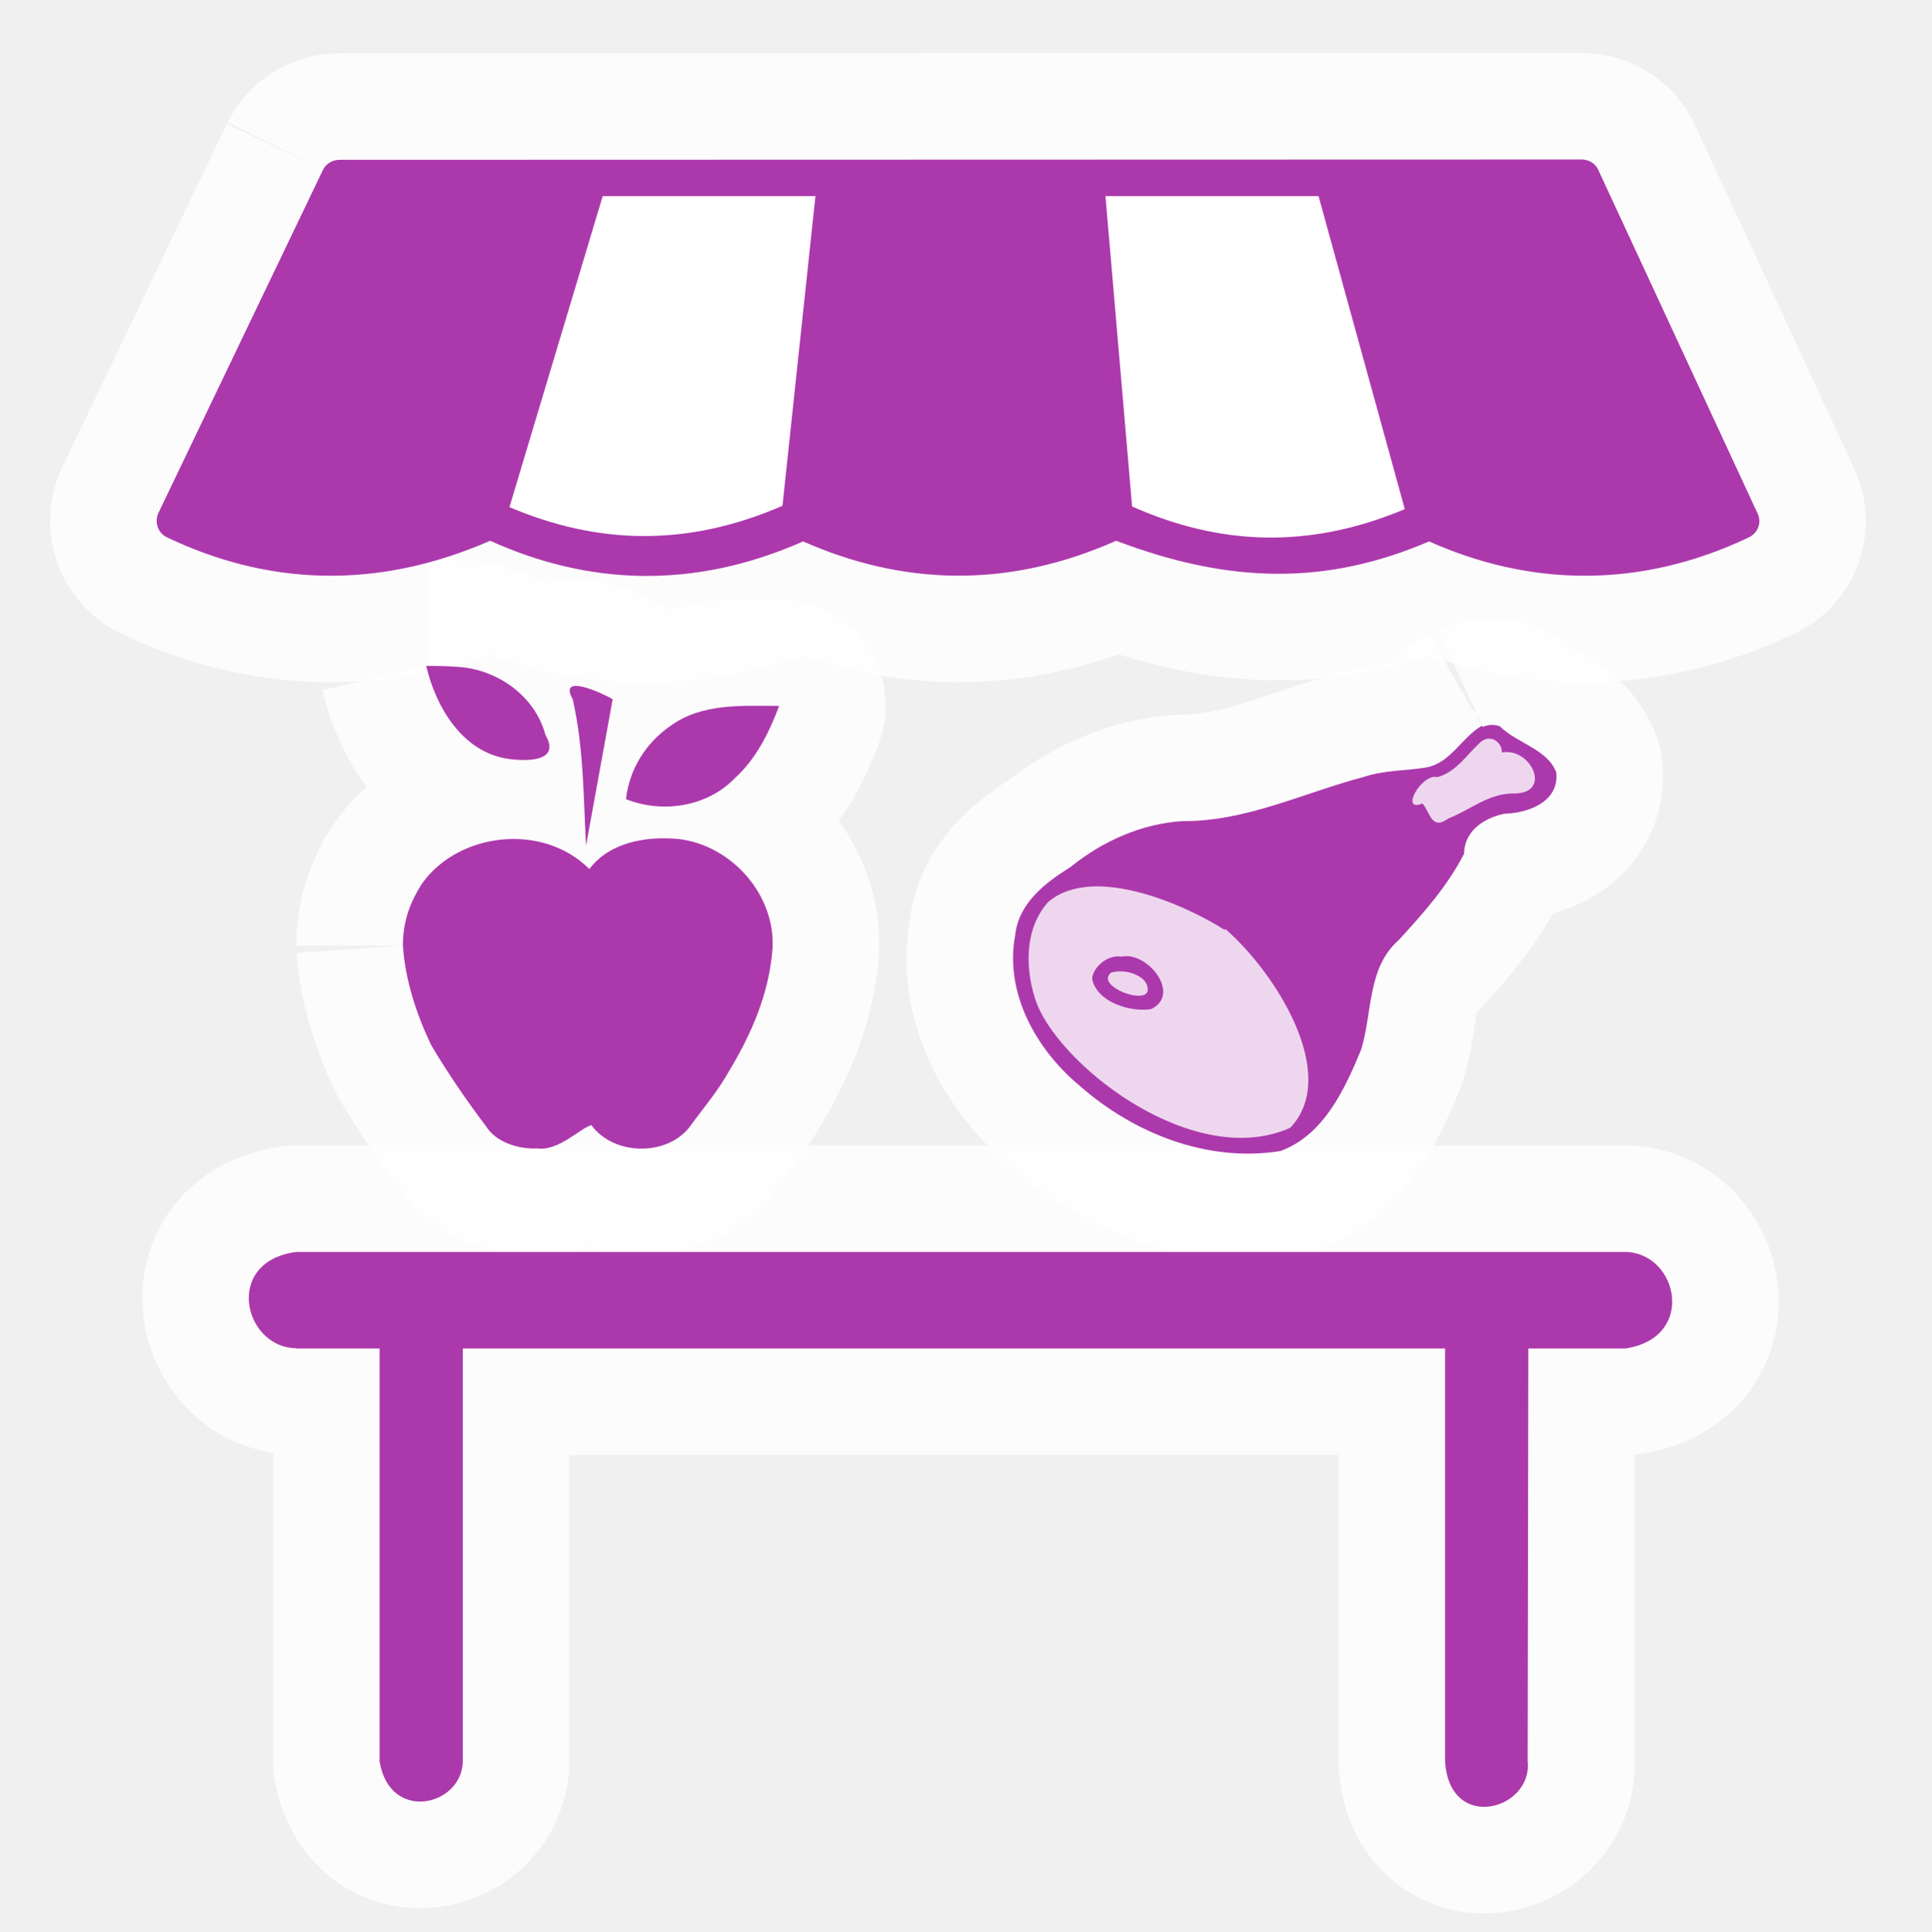
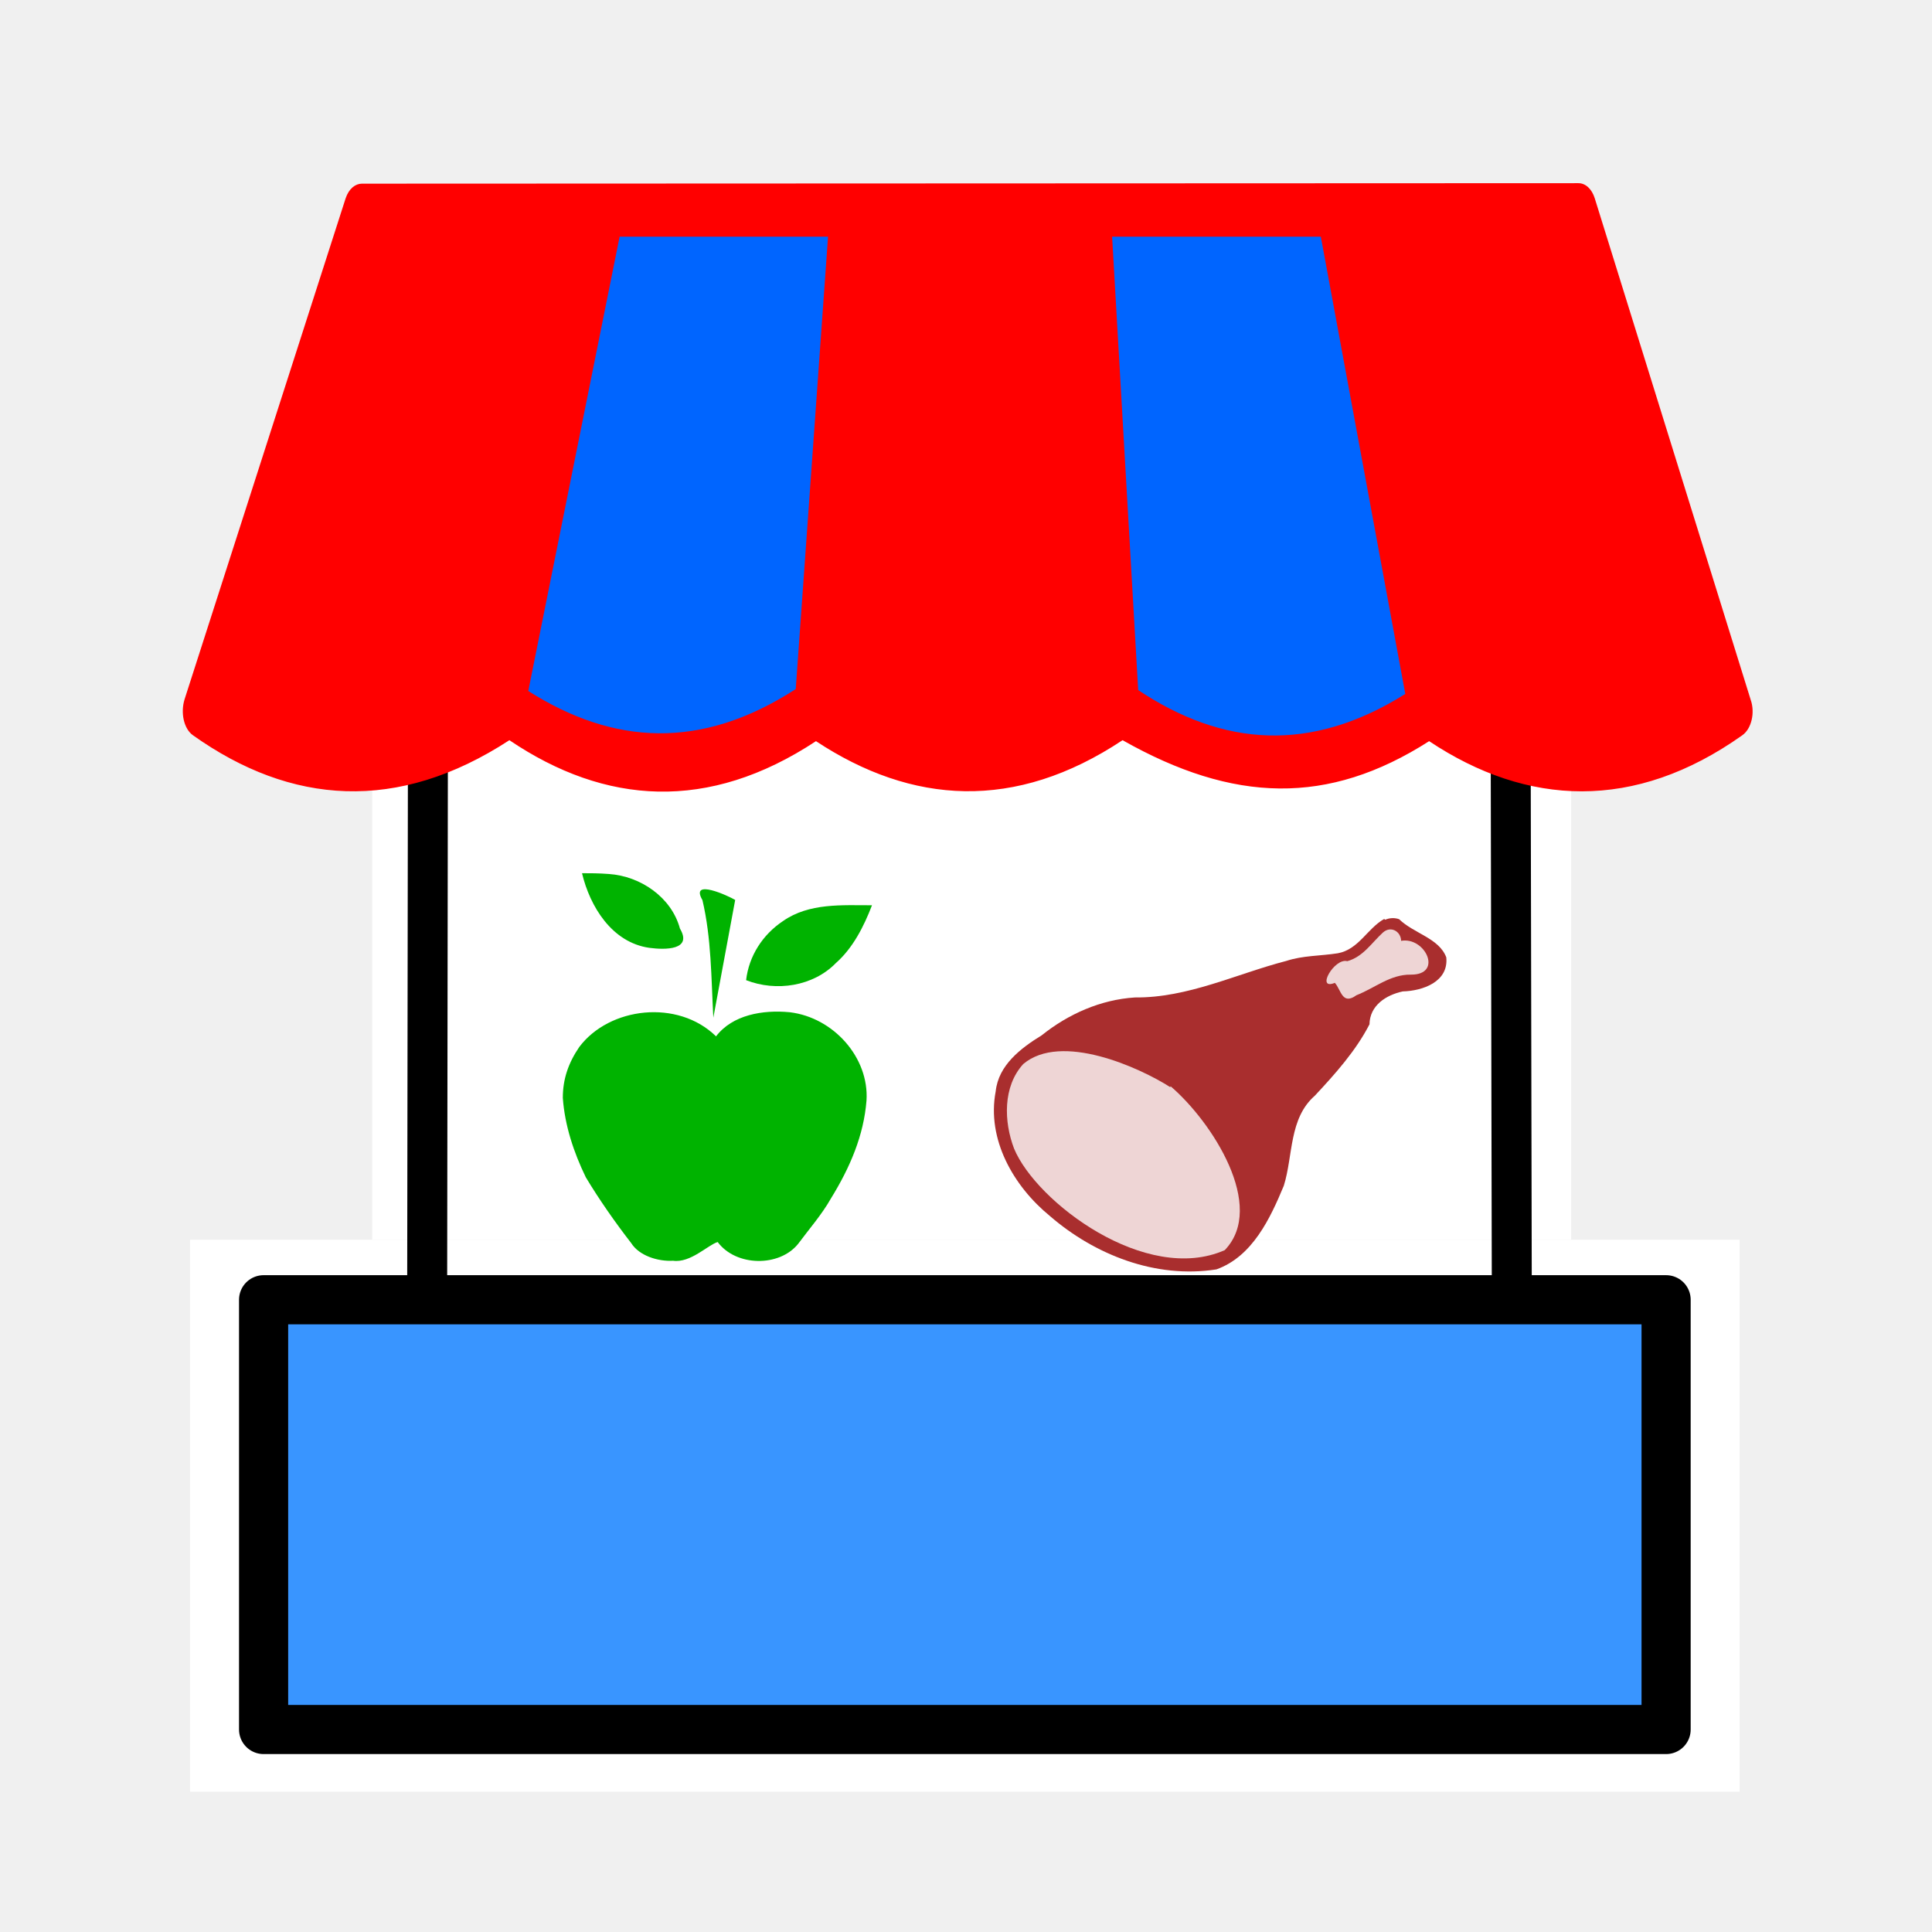
- <svg xmlns="http://www.w3.org/2000/svg" version="1.0" width="580" height="580">
-   <path solid-color="#000000" color="#000000" color-interpolation="sRGB" image-rendering="auto" shape-rendering="auto" color-interpolation-filters="linearRGB" mix-blend-mode="normal" solid-opacity="1" white-space="normal" color-rendering="auto" isolation="auto" fill="none" id="path4144" d="M97 51L47.6 154c-1.3 2.8-.2 6.1 2.6 7.4 30 14.3 62.7 16 97 1 29.4 13.3 61 14.8 94 .2 29.4 13 61 14.5 94-.2 34 12.9 63 13.5 94 .2 30 13.4 63 14.5 96-1.2 2.8-1.3 4-4.6 2.6-7.3L480 51c-.9-1.9-2.8-3.1-5-3.1L102 48C100 48 98 49 97 51" opacity="0.8" filter-gaussianBlur-deviation="0" stroke-width="64" stroke-linejoin="round" filter-blend-mode="normal" stroke="#ffffff" />
-   <path solid-color="#000000" color="#000000" color-interpolation="sRGB" image-rendering="auto" shape-rendering="auto" color-interpolation-filters="linearRGB" solid-opacity="1" color-rendering="auto" fill="none" white-space="normal" isolation="auto" mix-blend-mode="normal" id="path4146" d="M89 405L114 405l0 124c3 18.5 24.8 13.5 25-.1L139 405l295 0 0 124c1.3 21.5 26.4 14.6 24.8-.1L459 405l29 0c21.6-3.1 16-28.6.3-29L89 376c-21.9 2.8-15.9 28.6-.2 28.9" opacity="0.8" filter-gaussianBlur-deviation="0" stroke-width="64" stroke-linejoin="round" filter-blend-mode="normal" stroke="#ffffff" />
-   <path fill="none" id="path4148" d="m128 200c2.9 12.4 10.9 25.9 24.6 27.9 5.7.8 15.9.9 11.2-7.2-3.1-11.7-14.4-19.6-26-20.4C134 200 131 200 128 200m44 10c3.3 14.4 3.2 29 4 44 2.7-14.7 5.3-29.3 8-44-2.4-1.5-16.6-8.2-12 0zm16 30c11 4.4 24.5 2.3 32.8-6.4C227 228 231 220 234 212c-11 0-23-.9-32.5 5.9C194 223 189 231 188 240m-67 44c.7 10.3 4 20.4 8.4 29.7 5 8.5 10.7 16.8 16.6 24.6 2.9 4.7 9.7 6.9 15.3 6.6 6.4.9 12.7-5.9 16.3-7 6.7 9.2 22.5 9.4 29.4.7 3.9-5.4 8.7-11 12-17C226 310 231 298 232 285 233 269 220 254 204 252 194 251 183 253 177 261 163 247 138 250 127 265 123 271 121 277 121 284" mix-blend-mode="normal" solid-color="#000000" opacity="0.8" color-interpolation-filters="linearRGB" filter-gaussianBlur-deviation="0" color="#000000" image-rendering="auto" color-rendering="auto" stroke-width="64" isolation="auto" color-interpolation="sRGB" solid-opacity="1" stroke-linejoin="round" filter-blend-mode="normal" stroke="#ffffff" shape-rendering="auto" />
-   <path fill="none" id="path4150" d="m445 218c-6.1 3.5-9.2 11.1-16.7 12.5-6.2 1-12.6.8-18.6 2.8-18 4.7-35.5 13.5-54.6 13.3-12.3.8-24 6-33.6 13.8-7.6 4.7-15.6 10.9-16.6 20.4-3.3 17.5 6.4 34.6 19.6 45.5 16 14 38 22.9 60 19.4 13-4.7 19.4-18.6 24.3-30.5 3.4-11 1.8-24.5 11.2-32.8 7.4-8 14.8-16.4 19.7-26 .1-6.9 6-10.7 12-12 7.2-.2 16.6-3.5 15.7-12.4-2.6-7-11.7-8.7-17-13.9-1.6-.6-3.5-.5-5 .2" mix-blend-mode="normal" solid-color="#000000" opacity="0.8" color-interpolation-filters="linearRGB" filter-gaussianBlur-deviation="0" color="#000000" image-rendering="auto" color-rendering="auto" stroke-width="64" isolation="auto" color-interpolation="sRGB" solid-opacity="1" stroke-linejoin="round" filter-blend-mode="normal" stroke="#ffffff" shape-rendering="auto" />
-   <path d="M97 51L47.6 154c-1.3 2.8-.2 6.1 2.6 7.4 30 14.3 62.7 16 97 1 29.4 13.3 61 14.8 94 .2 29.4 13 61 14.5 94-.2 34 12.9 63 13.5 94 .2 30 13.4 63 14.5 96-1.2 2.8-1.3 4-4.6 2.6-7.3L480 51c-.9-1.9-2.8-3.1-5-3.1L102 48C100 48 98 49 97 51" id="path4145" fill="#ac39ac" isolation="auto" color-rendering="auto" white-space="normal" solid-opacity="1" mix-blend-mode="normal" color-interpolation-filters="linearRGB" shape-rendering="auto" image-rendering="auto" color-interpolation="sRGB" color="#000000" solid-color="#000000" />
-   <path d="m181 58.9l63.9 0-9.9 93c-29 12.6-55.9 11.5-82 .4z" id="path4143" fill="#ffffff" isolation="auto" color-rendering="auto" white-space="normal" solid-opacity="1" mix-blend-mode="normal" color-interpolation-filters="linearRGB" shape-rendering="auto" image-rendering="auto" color-interpolation="sRGB" color="#000000" solid-color="#000000" />
-   <path d="m332 58.9l64 0 25.9 94c-29 12.2-55.9 10.8-81.9-.8z" id="path3250" fill="#ffffff" isolation="auto" color-rendering="auto" white-space="normal" solid-opacity="1" mix-blend-mode="normal" color-interpolation-filters="linearRGB" shape-rendering="auto" image-rendering="auto" color-interpolation="sRGB" color="#000000" solid-color="#000000" />
-   <path d="M89 405L114 405l0 124c3 18.5 24.8 13.5 25-.1L139 405l295 0 0 124c1.3 21.5 26.4 14.6 24.8-.1L459 405l29 0c21.6-3.1 16-28.6.3-29L89 376c-21.9 2.8-15.9 28.6-.2 28.9" id="path3834" mix-blend-mode="normal" isolation="auto" white-space="normal" fill="#ac39ac" color-rendering="auto" solid-opacity="1" color-interpolation-filters="linearRGB" shape-rendering="auto" image-rendering="auto" color-interpolation="sRGB" color="#000000" solid-color="#000000" />
-   <path d="m128 200c2.9 12.4 10.9 25.9 24.6 27.9 5.7.8 15.9.9 11.2-7.2-3.1-11.7-14.4-19.6-26-20.4C134 200 131 200 128 200m44 10c3.3 14.4 3.2 29 4 44 2.7-14.7 5.3-29.3 8-44-2.4-1.5-16.6-8.2-12 0zm16 30c11 4.4 24.5 2.3 32.8-6.4C227 228 231 220 234 212c-11 0-23-.9-32.5 5.9C194 223 189 231 188 240m-67 44c.7 10.3 4 20.4 8.4 29.7 5 8.5 10.7 16.8 16.6 24.6 2.9 4.7 9.7 6.9 15.3 6.6 6.4.9 12.7-5.9 16.3-7 6.7 9.2 22.5 9.4 29.4.7 3.9-5.4 8.7-11 12-17C226 310 231 298 232 285 233 269 220 254 204 252 194 251 183 253 177 261 163 247 138 250 127 265 123 271 121 277 121 284" id="path6571" fill="#ac39ac" />
-   <path d="m445 218c-6.1 3.5-9.2 11.1-16.7 12.5-6.2 1-12.6.8-18.6 2.8-18 4.7-35.5 13.5-54.6 13.3-12.3.8-24 6-33.6 13.8-7.6 4.7-15.6 10.9-16.6 20.4-3.3 17.5 6.4 34.6 19.6 45.5 16 14 38 22.9 60 19.4 13-4.7 19.4-18.6 24.3-30.5 3.4-11 1.8-24.5 11.2-32.8 7.4-8 14.8-16.4 19.7-26 .1-6.9 6-10.7 12-12 7.2-.2 16.6-3.5 15.7-12.4-2.6-7-11.7-8.7-17-13.9-1.6-.6-3.5-.5-5 .2" id="path4162" fill="#ac39ac" />
-   <path d="m451 226c8.8-1.7 15.4 12.4 3.6 12.3-7.4-.1-13 4.9-19.6 7.5-5.2 3.8-5.5-2-7.8-4.5-7 2.9-.2-9.2 4.5-7.9 5.7-1.6 8.8-6.7 12.8-10.4 2.8-2.6 6.5-.5 6.6 3" id="path4160" opacity="0.8" fill="#ffffff" />
-   <path d="m368 279c15 13 34.6 43.8 19.5 59.7-28.4 12.7-68-17.5-76-37-3.7-9.8-4.1-22.6 3.3-30.8 13.7-11.7 42 1.3 53 8.4" id="path4158" opacity="0.8" fill="#ffffff" />
-   <path d="m328 294c1.4 6.9 11.2 10 17.6 9.1 9.4-4.3-.9-17.5-8.8-15.8-4.3-.7-8.7 3.4-8.8 6.7m16 .9c4.8 8.7-15.9 1.7-10.3-2.8 3.7-1.1 8.4.3 10.3 2.8" id="path4156" fill="#ac39ac" />
+ <svg xmlns="http://www.w3.org/2000/svg" width="32.0px" height="32.0px" viewBox="0 0 32.0 32.0" version="1.1" id="SVGRoot">
+   <defs id="defs145" />
+   <g id="layer1">
+     <rect style="fill:#ffffff;fill-opacity:1;stroke:none;stroke-width:0.853;stroke-linecap:round;stroke-linejoin:round;paint-order:fill markers stroke" id="rect544-8-0" width="19.858" height="9.141" x="6.165" y="11.392" />
+     <rect style="fill:#ffffff;fill-opacity:1;stroke:none;stroke-width:0.97;stroke-linecap:round;stroke-linejoin:round;paint-order:fill markers stroke" id="rect544-8" width="25.666" height="9.141" x="3.148" y="20.535" />
+     <path style="fill:#0000ff;stroke:#000000;stroke-width:0.662;stroke-linecap:square;stroke-linejoin:round;paint-order:fill markers stroke" d="m 7.088,12.046 -0.012,8.882" id="path704-2-7" />
+     <path style="fill:#0000ff;stroke:#000000;stroke-width:0.662;stroke-linecap:square;stroke-linejoin:round;paint-order:fill markers stroke" d="m 25.021,11.953 0.018,8.882" id="path704-2" />
+     <path d="M 5.725,3.284 3.057,11.583 c -0.07,0.226 -0.011,0.491 0.14,0.596 1.621,1.152 3.387,1.289 5.24,0.081 1.588,1.072 3.295,1.192 5.078,0.016 1.588,1.047 3.295,1.168 5.078,-0.016 1.837,1.039 3.403,1.088 5.078,0.016 1.621,1.08 3.403,1.168 5.186,-0.097 0.151,-0.105 0.216,-0.371 0.14,-0.588 L 26.414,3.284 C 26.366,3.131 26.263,3.034 26.144,3.034 l -20.149,0.008 c -0.108,0 -0.216,0.081 -0.27,0.242" id="path4145" fill="#ac39ac" isolation="auto" color-rendering="auto" white-space="normal" solid-opacity="1" mix-blend-mode="normal" color-interpolation-filters="linearRGB" shape-rendering="auto" image-rendering="auto" color-interpolation="sRGB" color="#000000" solid-color="#000000" style="fill:#ff0000;stroke-width:0.066" />
+     <path d="m 10.263,3.92 h 3.452 l -0.535,7.493 c -1.567,1.015 -3.02,0.927 -4.43,0.032 z" id="path4143" fill="#ffffff" isolation="auto" color-rendering="auto" white-space="normal" solid-opacity="1" mix-blend-mode="normal" color-interpolation-filters="linearRGB" shape-rendering="auto" image-rendering="auto" color-interpolation="sRGB" color="#000000" solid-color="#000000" style="fill:#0065ff;fill-opacity:1;stroke-width:0.066" />
+     <path d="m 18.42,3.92 h 3.457 l 1.399,7.574 c -1.567,0.983 -3.02,0.87 -4.424,-0.064 z" id="path3250" fill="#ffffff" isolation="auto" color-rendering="auto" white-space="normal" solid-opacity="1" mix-blend-mode="normal" color-interpolation-filters="linearRGB" shape-rendering="auto" image-rendering="auto" color-interpolation="sRGB" color="#000000" solid-color="#000000" style="fill:#0065ff;fill-opacity:1;stroke-width:0.066" />
+     <rect style="fill:#3995ff;stroke:#000000;stroke-width:0.814;stroke-linecap:round;stroke-linejoin:round;paint-order:fill markers stroke;fill-opacity:1" id="rect544" width="23.23" height="7.118" x="4.366" y="21.528" />
+     <path d="m 9.64,14.463 c 0.131,0.55 0.494,1.148 1.115,1.236 0.258,0.035 0.72,0.04 0.507,-0.319 -0.14,-0.518 -0.652,-0.869 -1.178,-0.904 -0.172,-0.013 -0.308,-0.013 -0.444,-0.013 m 1.994,0.443 c 0.15,0.638 0.145,1.285 0.181,1.95 0.122,-0.651 0.24,-1.298 0.362,-1.95 -0.109,-0.066 -0.752,-0.363 -0.544,0 z m 0.725,1.329 c 0.498,0.195 1.11,0.102 1.486,-0.284 0.281,-0.248 0.462,-0.603 0.598,-0.957 -0.498,0 -1.042,-0.04 -1.473,0.261 -0.34,0.226 -0.566,0.581 -0.612,0.979 m -3.036,1.95 c 0.032,0.456 0.181,0.904 0.381,1.316 0.227,0.377 0.485,0.745 0.752,1.09 0.131,0.208 0.44,0.306 0.693,0.292 0.29,0.04 0.575,-0.261 0.739,-0.31 0.304,0.408 1.02,0.417 1.332,0.031 0.177,-0.239 0.394,-0.487 0.544,-0.753 0.317,-0.514 0.544,-1.046 0.589,-1.622 0.045,-0.709 -0.544,-1.374 -1.269,-1.462 -0.453,-0.044 -0.952,0.044 -1.223,0.399 -0.634,-0.62 -1.767,-0.487 -2.266,0.177 -0.181,0.266 -0.272,0.532 -0.272,0.842" id="path6571" fill="#ac39ac" style="fill:#00b300;fill-opacity:1;stroke-width:0.045" />
+     <path d="m 22.926,15.221 c -0.28,0.159 -0.423,0.505 -0.767,0.568 -0.285,0.045 -0.579,0.036 -0.854,0.127 -0.827,0.214 -1.63,0.614 -2.508,0.605 -0.565,0.036 -1.102,0.273 -1.543,0.627 -0.349,0.214 -0.716,0.495 -0.762,0.927 -0.152,0.795 0.294,1.573 0.9,2.068 0.735,0.636 1.745,1.041 2.756,0.882 0.597,-0.214 0.891,-0.845 1.116,-1.386 0.156,-0.5 0.083,-1.114 0.514,-1.491 0.34,-0.364 0.68,-0.745 0.905,-1.182 0.005,-0.314 0.276,-0.486 0.551,-0.545 0.331,-0.009 0.762,-0.159 0.721,-0.564 -0.119,-0.318 -0.537,-0.395 -0.781,-0.632 -0.073,-0.027 -0.161,-0.023 -0.23,0.009" id="path4162" fill="#ac39ac" style="fill:#a92e2e;fill-opacity:1;stroke-width:0.044;stroke-dasharray:none" />
+     <path d="m 23.202,15.584 c 0.404,-0.077 0.707,0.564 0.165,0.559 -0.34,-0.005 -0.597,0.223 -0.9,0.341 -0.239,0.173 -0.253,-0.091 -0.358,-0.205 -0.321,0.132 -0.009,-0.418 0.207,-0.359 0.262,-0.073 0.404,-0.305 0.588,-0.473 0.129,-0.118 0.299,-0.023 0.303,0.136" id="path4160" opacity="0.8" fill="#ffffff" style="stroke-width:0.046" />
+     <path d="m 19.39,17.993 c 0.689,0.591 1.589,1.991 0.896,2.713 -1.304,0.577 -3.123,-0.795 -3.49,-1.682 -0.17,-0.445 -0.188,-1.027 0.152,-1.4 0.629,-0.532 1.929,0.059 2.434,0.382" id="path4158" opacity="0.8" fill="#ffffff" style="stroke-width:0.046" />
+   </g>
</svg>
